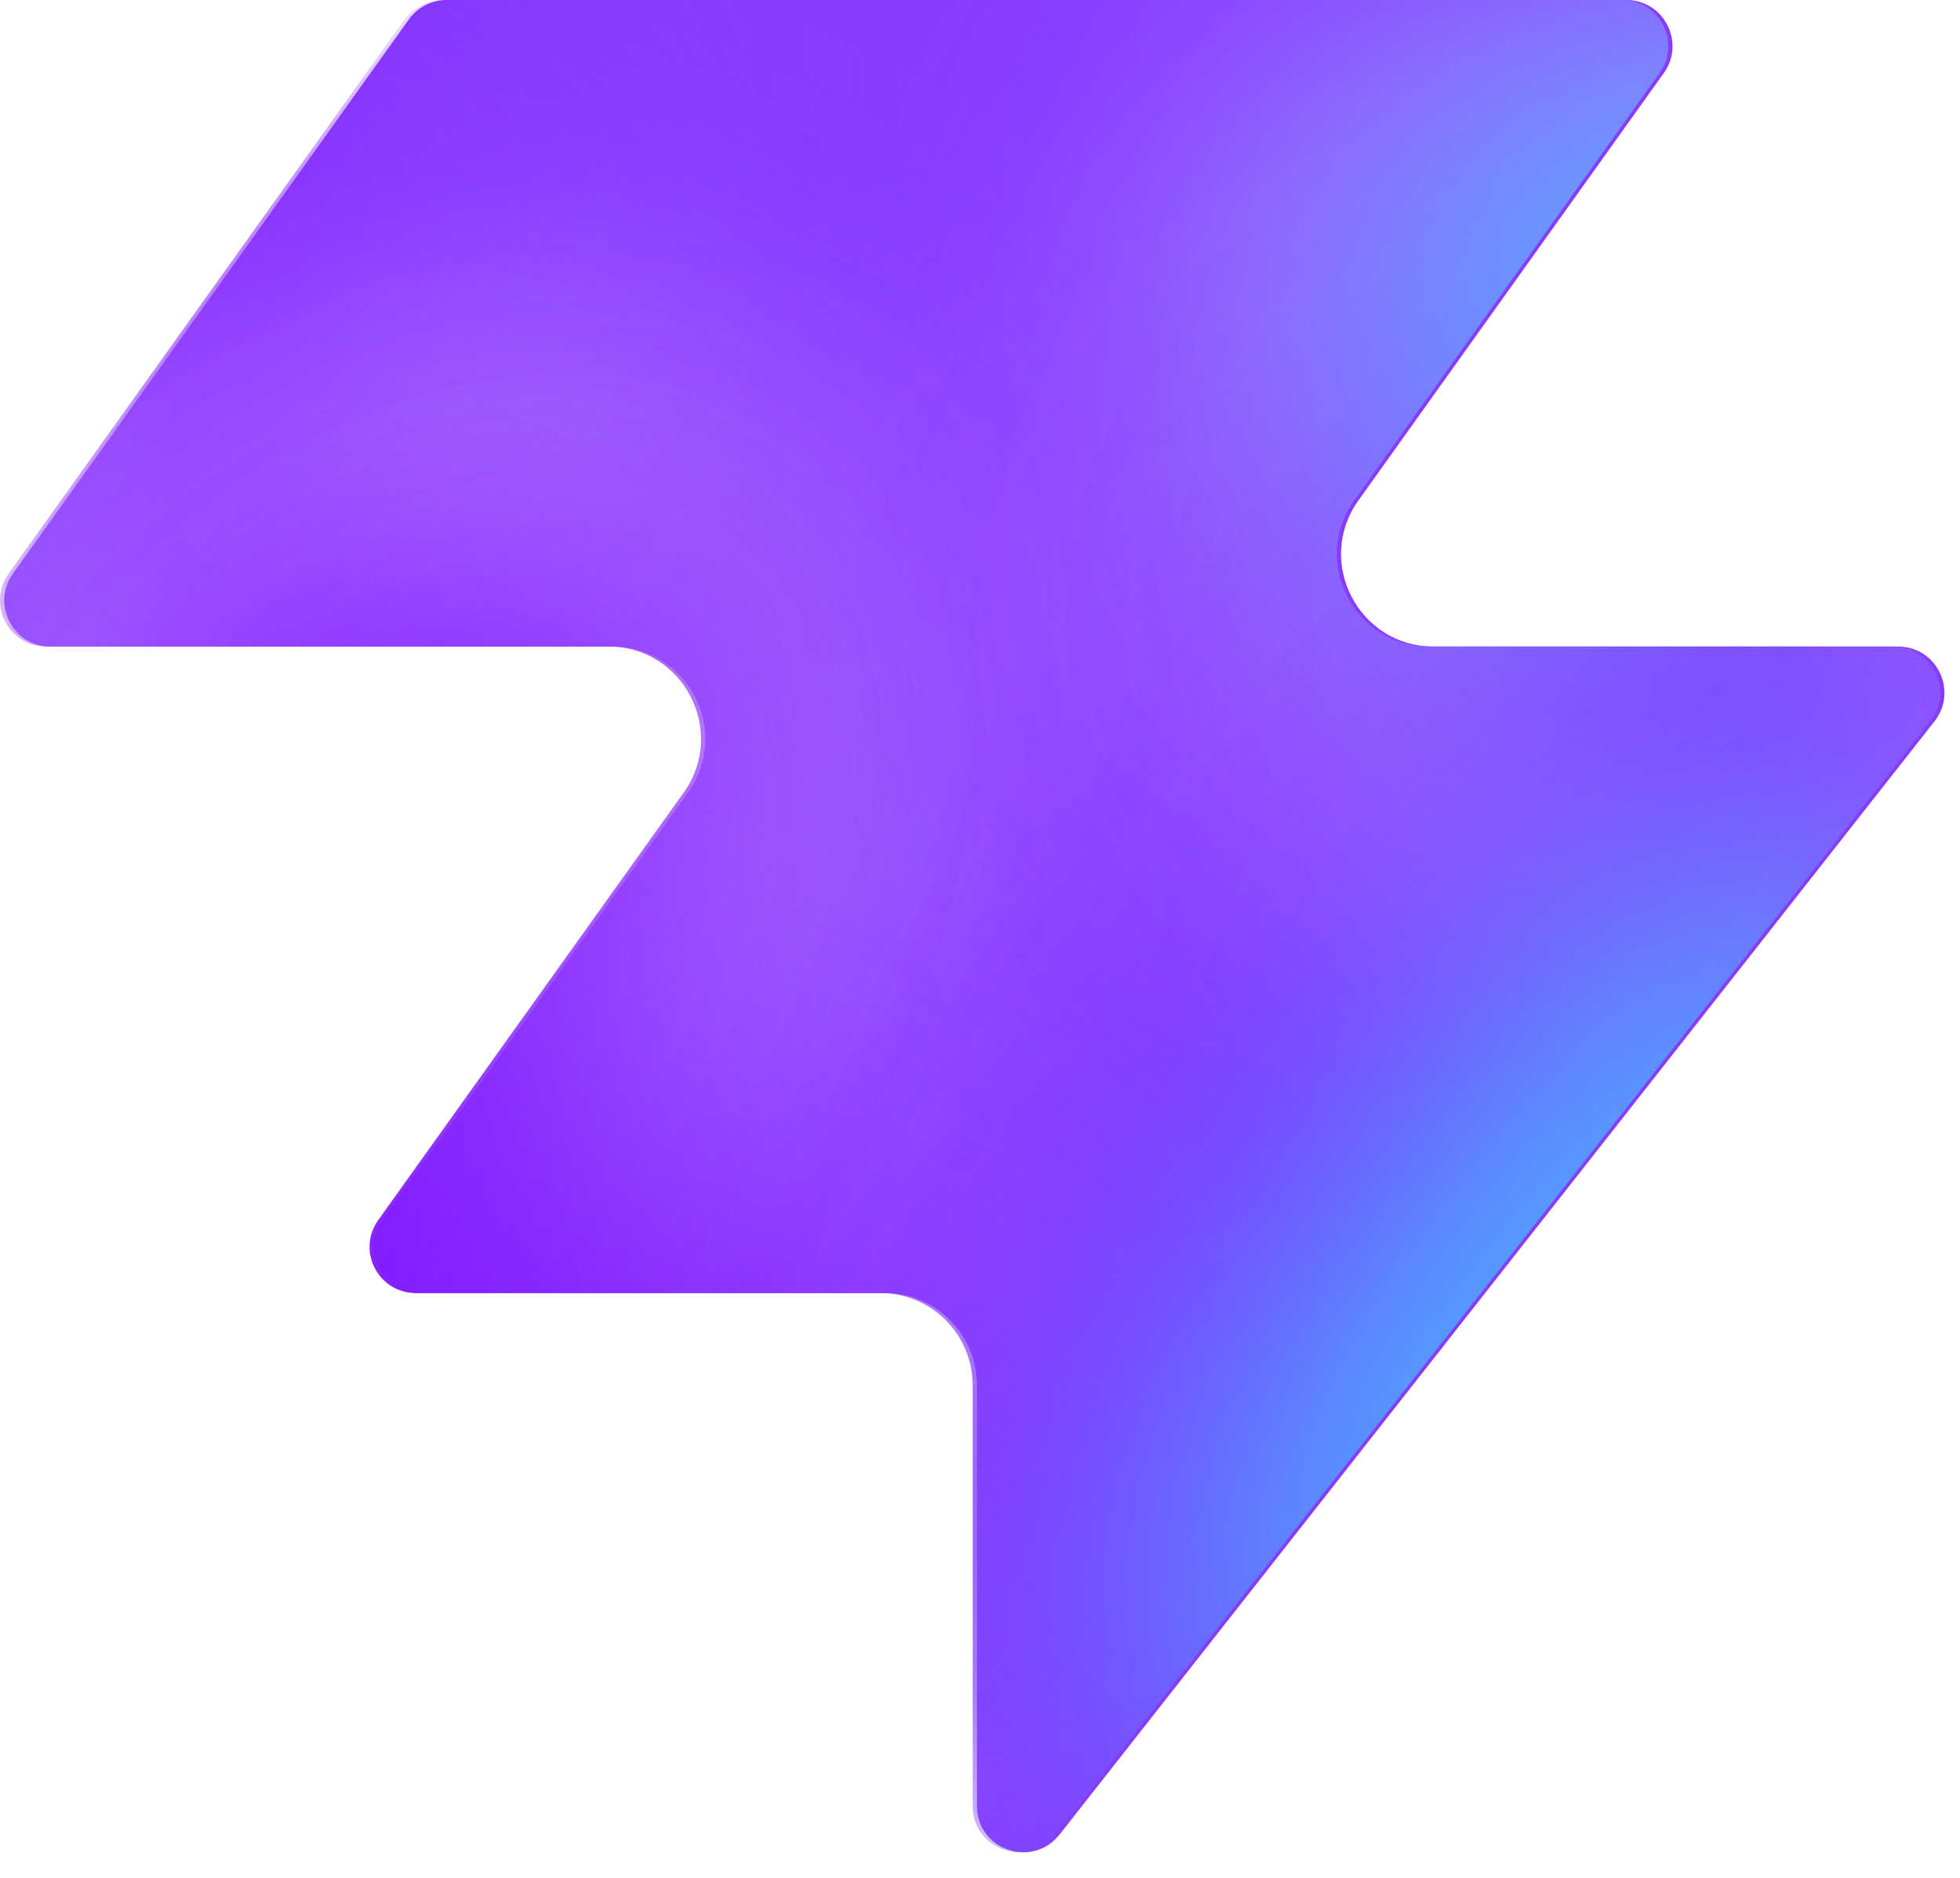
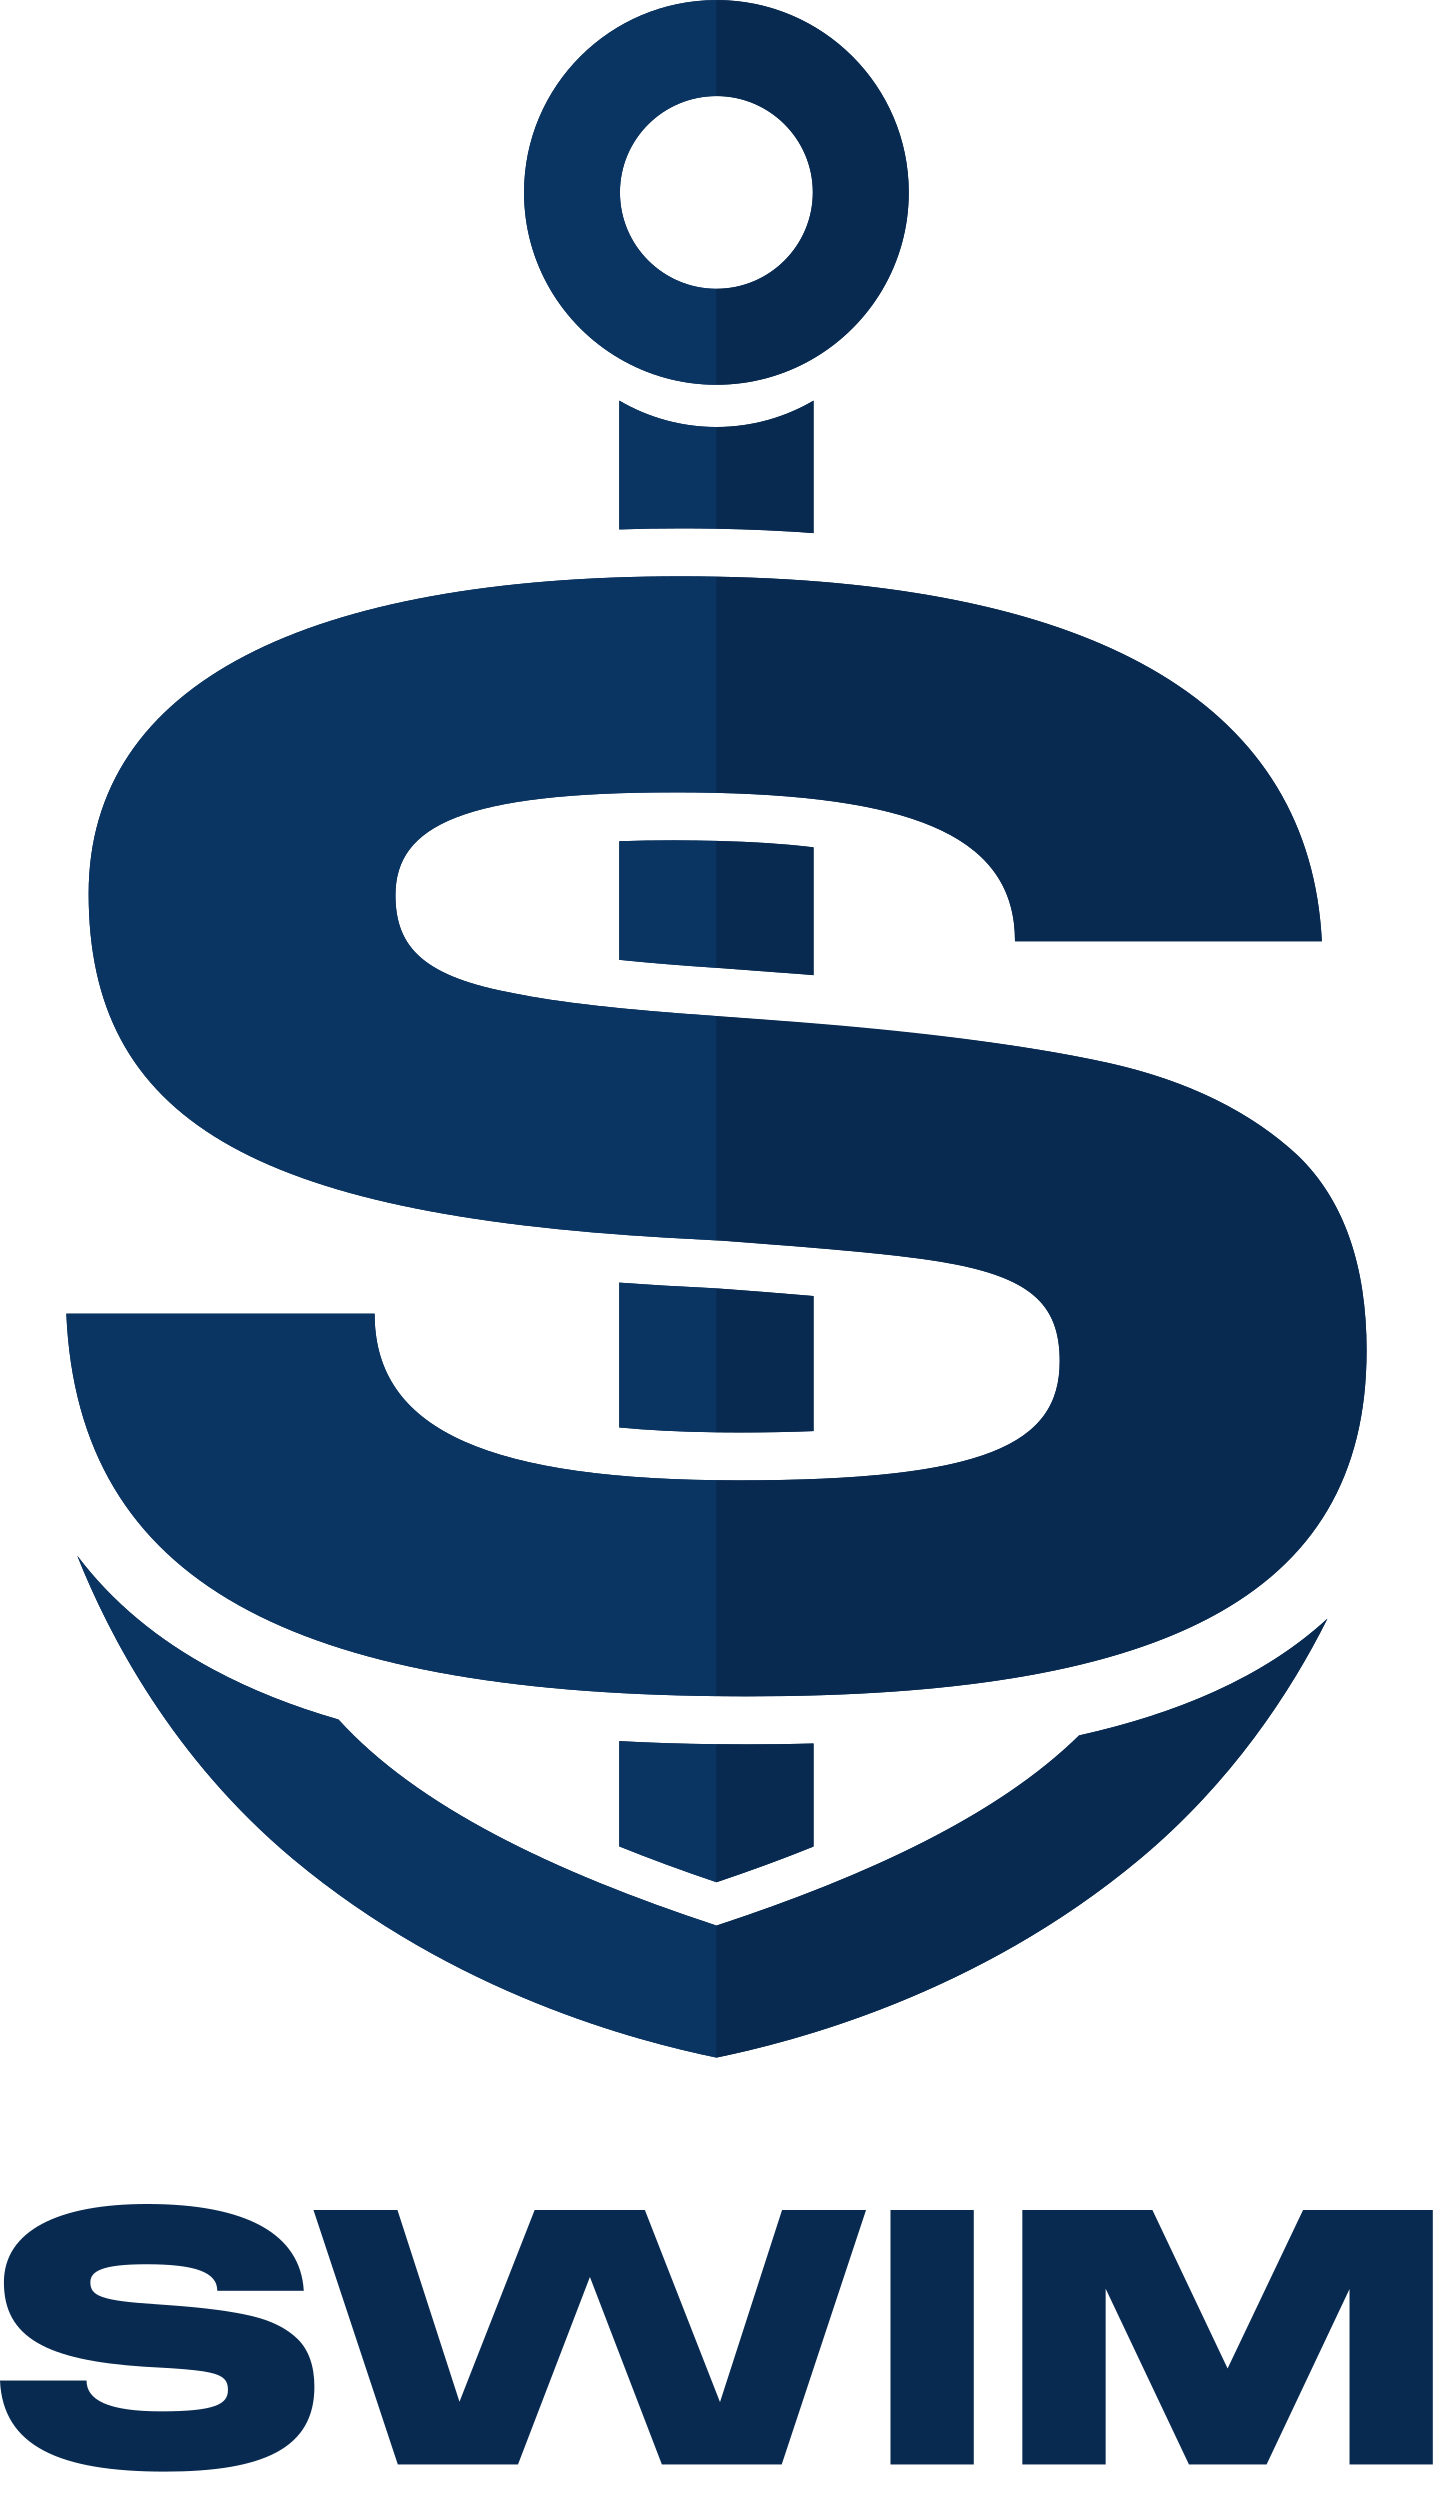
- <svg xmlns="http://www.w3.org/2000/svg" width="48" height="46" fill="none" viewBox="0 0 48 46">
-   <path fill="#863bff" d="M25.946 44.938c-.664.845-2.021.375-2.021-.698V33.937a2.26 2.26 0 0 0-2.262-2.262H10.287c-.92 0-1.456-1.04-.92-1.788l7.48-10.471c1.07-1.497 0-3.578-1.842-3.578H1.237c-.92 0-1.456-1.04-.92-1.788L10.013.474c.214-.297.556-.474.92-.474h28.894c.92 0 1.456 1.04.92 1.788l-7.48 10.471c-1.07 1.498 0 3.579 1.842 3.579h11.377c.943 0 1.473 1.088.89 1.83L25.947 44.94z" style="fill:#863bff;fill:color(display-p3 .525 .23 1);fill-opacity:1" />
-   <mask id="a" width="48" height="46" x="0" y="0" maskUnits="userSpaceOnUse" style="mask-type:alpha">
-     <path fill="#000" d="M25.842 44.938c-.664.844-2.021.375-2.021-.698V33.937a2.26 2.26 0 0 0-2.262-2.262H10.183c-.92 0-1.456-1.04-.92-1.788l7.48-10.471c1.07-1.498 0-3.579-1.842-3.579H1.133c-.92 0-1.456-1.04-.92-1.787L9.91.473c.214-.297.556-.474.92-.474h28.894c.92 0 1.456 1.04.92 1.788l-7.48 10.471c-1.07 1.498 0 3.578 1.842 3.578h11.377c.943 0 1.473 1.088.89 1.832L25.843 44.94z" style="fill:#000;fill-opacity:1" />
-   </mask>
-   <g mask="url(#a)">
-     <g filter="url(#b)">
-       <ellipse cx="5.508" cy="14.704" fill="#ede6ff" rx="5.508" ry="14.704" style="fill:#ede6ff;fill:color(display-p3 .927 .903 1);fill-opacity:1" transform="matrix(.00324 1 1 -.00324 -4.47 31.516)" />
-     </g>
-     <g filter="url(#c)">
-       <ellipse cx="10.399" cy="29.851" fill="#ede6ff" rx="10.399" ry="29.851" style="fill:#ede6ff;fill:color(display-p3 .927 .903 1);fill-opacity:1" transform="matrix(.00324 1 1 -.00324 -39.328 7.883)" />
-     </g>
-     <g filter="url(#d)">
-       <ellipse cx="5.508" cy="30.487" fill="#7e14ff" rx="5.508" ry="30.487" style="fill:#7e14ff;fill:color(display-p3 .492 .077 1);fill-opacity:1" transform="rotate(89.814 -25.913 -14.639)scale(1 -1)" />
-     </g>
-     <g filter="url(#e)">
-       <ellipse cx="5.508" cy="30.599" fill="#7e14ff" rx="5.508" ry="30.599" style="fill:#7e14ff;fill:color(display-p3 .492 .077 1);fill-opacity:1" transform="rotate(89.814 -32.644 -3.334)scale(1 -1)" />
-     </g>
-     <g filter="url(#f)">
-       <ellipse cx="5.508" cy="30.599" fill="#7e14ff" rx="5.508" ry="30.599" style="fill:#7e14ff;fill:color(display-p3 .492 .077 1);fill-opacity:1" transform="matrix(.00324 1 1 -.00324 -34.34 30.47)" />
-     </g>
-     <g filter="url(#g)">
-       <ellipse cx="14.072" cy="22.078" fill="#ede6ff" rx="14.072" ry="22.078" style="fill:#ede6ff;fill:color(display-p3 .927 .903 1);fill-opacity:1" transform="rotate(93.35 24.506 48.493)scale(-1 1)" />
-     </g>
-     <g filter="url(#h)">
-       <ellipse cx="3.47" cy="21.501" fill="#7e14ff" rx="3.47" ry="21.501" style="fill:#7e14ff;fill:color(display-p3 .492 .077 1);fill-opacity:1" transform="rotate(89.009 28.708 47.59)scale(-1 1)" />
-     </g>
-     <g filter="url(#i)">
-       <ellipse cx="3.47" cy="21.501" fill="#7e14ff" rx="3.47" ry="21.501" style="fill:#7e14ff;fill:color(display-p3 .492 .077 1);fill-opacity:1" transform="rotate(89.009 28.708 47.59)scale(-1 1)" />
-     </g>
-     <g filter="url(#j)">
-       <ellipse cx=".387" cy="8.972" fill="#7e14ff" rx="4.407" ry="29.108" style="fill:#7e14ff;fill:color(display-p3 .492 .077 1);fill-opacity:1" transform="rotate(39.51 .387 8.972)" />
-     </g>
-     <g filter="url(#k)">
-       <ellipse cx="47.523" cy="-6.092" fill="#7e14ff" rx="4.407" ry="29.108" style="fill:#7e14ff;fill:color(display-p3 .492 .077 1);fill-opacity:1" transform="rotate(37.892 47.523 -6.092)" />
-     </g>
-     <g filter="url(#l)">
-       <ellipse cx="41.412" cy="6.333" fill="#47bfff" rx="5.971" ry="9.665" style="fill:#47bfff;fill:color(display-p3 .28 .748 1);fill-opacity:1" transform="rotate(37.892 41.412 6.333)" />
-     </g>
-     <g filter="url(#m)">
-       <ellipse cx="-1.879" cy="38.332" fill="#7e14ff" rx="4.407" ry="29.108" style="fill:#7e14ff;fill:color(display-p3 .492 .077 1);fill-opacity:1" transform="rotate(37.892 -1.88 38.332)" />
-     </g>
-     <g filter="url(#n)">
-       <ellipse cx="-1.879" cy="38.332" fill="#7e14ff" rx="4.407" ry="29.108" style="fill:#7e14ff;fill:color(display-p3 .492 .077 1);fill-opacity:1" transform="rotate(37.892 -1.88 38.332)" />
-     </g>
-     <g filter="url(#o)">
-       <ellipse cx="35.651" cy="29.907" fill="#7e14ff" rx="4.407" ry="29.108" style="fill:#7e14ff;fill:color(display-p3 .492 .077 1);fill-opacity:1" transform="rotate(37.892 35.651 29.907)" />
-     </g>
-     <g filter="url(#p)">
-       <ellipse cx="38.418" cy="32.4" fill="#47bfff" rx="5.971" ry="15.297" style="fill:#47bfff;fill:color(display-p3 .28 .748 1);fill-opacity:1" transform="rotate(37.892 38.418 32.4)" />
-     </g>
-   </g>
-   <defs>
-     <filter id="b" width="60.045" height="41.654" x="-19.77" y="16.149" color-interpolation-filters="sRGB" filterUnits="userSpaceOnUse">
-       <feFlood flood-opacity="0" result="BackgroundImageFix" />
-       <feBlend in="SourceGraphic" in2="BackgroundImageFix" result="shape" />
-       <feGaussianBlur result="effect1_foregroundBlur_2002_17158" stdDeviation="7.659" />
-     </filter>
-     <filter id="c" width="90.34" height="51.437" x="-54.613" y="-7.533" color-interpolation-filters="sRGB" filterUnits="userSpaceOnUse">
-       <feFlood flood-opacity="0" result="BackgroundImageFix" />
-       <feBlend in="SourceGraphic" in2="BackgroundImageFix" result="shape" />
-       <feGaussianBlur result="effect1_foregroundBlur_2002_17158" stdDeviation="7.659" />
-     </filter>
-     <filter id="d" width="79.355" height="29.4" x="-49.64" y="2.03" color-interpolation-filters="sRGB" filterUnits="userSpaceOnUse">
-       <feFlood flood-opacity="0" result="BackgroundImageFix" />
-       <feBlend in="SourceGraphic" in2="BackgroundImageFix" result="shape" />
-       <feGaussianBlur result="effect1_foregroundBlur_2002_17158" stdDeviation="4.596" />
-     </filter>
-     <filter id="e" width="79.579" height="29.4" x="-45.045" y="20.029" color-interpolation-filters="sRGB" filterUnits="userSpaceOnUse">
-       <feFlood flood-opacity="0" result="BackgroundImageFix" />
-       <feBlend in="SourceGraphic" in2="BackgroundImageFix" result="shape" />
-       <feGaussianBlur result="effect1_foregroundBlur_2002_17158" stdDeviation="4.596" />
-     </filter>
-     <filter id="f" width="79.579" height="29.4" x="-43.513" y="21.178" color-interpolation-filters="sRGB" filterUnits="userSpaceOnUse">
-       <feFlood flood-opacity="0" result="BackgroundImageFix" />
-       <feBlend in="SourceGraphic" in2="BackgroundImageFix" result="shape" />
-       <feGaussianBlur result="effect1_foregroundBlur_2002_17158" stdDeviation="4.596" />
-     </filter>
-     <filter id="g" width="74.749" height="58.852" x="15.756" y="-17.901" color-interpolation-filters="sRGB" filterUnits="userSpaceOnUse">
-       <feFlood flood-opacity="0" result="BackgroundImageFix" />
-       <feBlend in="SourceGraphic" in2="BackgroundImageFix" result="shape" />
-       <feGaussianBlur result="effect1_foregroundBlur_2002_17158" stdDeviation="7.659" />
-     </filter>
-     <filter id="h" width="61.377" height="25.362" x="23.548" y="2.284" color-interpolation-filters="sRGB" filterUnits="userSpaceOnUse">
-       <feFlood flood-opacity="0" result="BackgroundImageFix" />
-       <feBlend in="SourceGraphic" in2="BackgroundImageFix" result="shape" />
-       <feGaussianBlur result="effect1_foregroundBlur_2002_17158" stdDeviation="4.596" />
-     </filter>
-     <filter id="i" width="61.377" height="25.362" x="23.548" y="2.284" color-interpolation-filters="sRGB" filterUnits="userSpaceOnUse">
-       <feFlood flood-opacity="0" result="BackgroundImageFix" />
-       <feBlend in="SourceGraphic" in2="BackgroundImageFix" result="shape" />
-       <feGaussianBlur result="effect1_foregroundBlur_2002_17158" stdDeviation="4.596" />
-     </filter>
-     <filter id="j" width="56.045" height="63.649" x="-27.636" y="-22.853" color-interpolation-filters="sRGB" filterUnits="userSpaceOnUse">
-       <feFlood flood-opacity="0" result="BackgroundImageFix" />
-       <feBlend in="SourceGraphic" in2="BackgroundImageFix" result="shape" />
-       <feGaussianBlur result="effect1_foregroundBlur_2002_17158" stdDeviation="4.596" />
-     </filter>
-     <filter id="k" width="54.814" height="64.646" x="20.116" y="-38.415" color-interpolation-filters="sRGB" filterUnits="userSpaceOnUse">
-       <feFlood flood-opacity="0" result="BackgroundImageFix" />
-       <feBlend in="SourceGraphic" in2="BackgroundImageFix" result="shape" />
-       <feGaussianBlur result="effect1_foregroundBlur_2002_17158" stdDeviation="4.596" />
-     </filter>
-     <filter id="l" width="33.541" height="35.313" x="24.641" y="-11.323" color-interpolation-filters="sRGB" filterUnits="userSpaceOnUse">
-       <feFlood flood-opacity="0" result="BackgroundImageFix" />
-       <feBlend in="SourceGraphic" in2="BackgroundImageFix" result="shape" />
-       <feGaussianBlur result="effect1_foregroundBlur_2002_17158" stdDeviation="4.596" />
-     </filter>
-     <filter id="m" width="54.814" height="64.646" x="-29.286" y="6.009" color-interpolation-filters="sRGB" filterUnits="userSpaceOnUse">
-       <feFlood flood-opacity="0" result="BackgroundImageFix" />
-       <feBlend in="SourceGraphic" in2="BackgroundImageFix" result="shape" />
-       <feGaussianBlur result="effect1_foregroundBlur_2002_17158" stdDeviation="4.596" />
-     </filter>
-     <filter id="n" width="54.814" height="64.646" x="-29.286" y="6.009" color-interpolation-filters="sRGB" filterUnits="userSpaceOnUse">
-       <feFlood flood-opacity="0" result="BackgroundImageFix" />
-       <feBlend in="SourceGraphic" in2="BackgroundImageFix" result="shape" />
-       <feGaussianBlur result="effect1_foregroundBlur_2002_17158" stdDeviation="4.596" />
-     </filter>
-     <filter id="o" width="54.814" height="64.646" x="8.244" y="-2.416" color-interpolation-filters="sRGB" filterUnits="userSpaceOnUse">
-       <feFlood flood-opacity="0" result="BackgroundImageFix" />
-       <feBlend in="SourceGraphic" in2="BackgroundImageFix" result="shape" />
-       <feGaussianBlur result="effect1_foregroundBlur_2002_17158" stdDeviation="4.596" />
-     </filter>
-     <filter id="p" width="39.409" height="43.623" x="18.713" y="10.588" color-interpolation-filters="sRGB" filterUnits="userSpaceOnUse">
-       <feFlood flood-opacity="0" result="BackgroundImageFix" />
-       <feBlend in="SourceGraphic" in2="BackgroundImageFix" result="shape" />
-       <feGaussianBlur result="effect1_foregroundBlur_2002_17158" stdDeviation="4.596" />
-     </filter>
-   </defs>
+ <svg xmlns="http://www.w3.org/2000/svg" width="33" height="57" viewBox="0 0 33 57" fill="none">
+   <path d="M0.001 54.276H1.973C1.973 54.712 2.442 54.979 3.67 54.979C4.898 54.979 5.197 54.818 5.197 54.494C5.197 54.244 5.076 54.139 4.632 54.066C4.413 54.034 4.058 54.001 3.573 53.977L3.29 53.961C1.052 53.815 0.089 53.29 0.089 52.038C0.089 50.857 1.334 50.251 3.354 50.251C5.626 50.251 6.853 50.938 6.926 52.231H4.954C4.954 51.802 4.445 51.625 3.338 51.625C2.344 51.625 2.06 51.778 2.06 52.036C2.06 52.343 2.287 52.457 3.58 52.538L3.911 52.562C4.687 52.618 5.293 52.699 5.737 52.805C6.182 52.91 6.529 53.08 6.788 53.331C7.039 53.581 7.168 53.944 7.168 54.421C7.168 55.819 6.012 56.353 3.75 56.353C1.366 56.353 0.064 55.779 0 54.276H0.001Z" fill="#082A50" />
+   <path d="M7.146 50.388H9.062L10.476 54.76L12.19 50.388H14.703L16.416 54.768L17.831 50.388H19.746L17.823 56.19H15.091L13.45 51.915L11.81 56.19H9.07L7.147 50.388H7.146Z" fill="#082A50" />
+   <path d="M20.303 50.388H22.202V56.19H20.303V50.388Z" fill="#082A50" />
+   <path d="M23.309 50.388H26.275L27.989 54.001L29.71 50.388H32.668V56.19H30.769V52.19L28.878 56.19H27.108L25.209 52.182V56.19H23.309V50.388Z" fill="#082A50" />
+   <path d="M8.541 29.951H1.512C1.778 36.151 6.769 38.564 16.334 38.672C16.564 38.675 16.795 38.677 17.031 38.677C26.367 38.677 31.158 36.504 31.158 30.8C31.158 28.864 30.647 27.371 29.595 26.351C28.541 25.367 27.116 24.653 25.316 24.245C23.481 23.838 20.934 23.499 17.641 23.261L16.333 23.165L16.248 23.159C14.244 23.023 12.717 22.854 11.732 22.65C9.694 22.275 9.016 21.63 9.016 20.409C9.016 18.812 10.579 18.066 15.366 18.066C15.699 18.066 16.022 18.07 16.334 18.077C20.967 18.188 23.142 19.138 23.142 21.461H30.138C29.873 16.151 25.189 13.307 16.334 13.148C16.071 13.143 15.806 13.14 15.536 13.14C7.046 13.14 2.021 15.553 2.021 20.376C2.021 25.537 5.791 27.676 15.197 28.219L16.334 28.281L16.452 28.287C18.727 28.457 20.358 28.592 21.409 28.762C23.481 29.101 24.161 29.714 24.161 31.037C24.161 32.939 22.463 33.753 16.825 33.753C16.657 33.753 16.493 33.751 16.334 33.749C10.754 33.681 8.541 32.426 8.541 29.951Z" fill="#082A50" />
+   <path d="M14.119 9.134V12.071C14.576 12.055 15.048 12.047 15.536 12.047C15.806 12.047 16.071 12.049 16.334 12.055C17.11 12.068 17.847 12.102 18.549 12.155V9.134C17.899 9.515 17.142 9.736 16.334 9.736C15.525 9.736 14.769 9.515 14.119 9.134Z" fill="#082A50" />
+   <path d="M15.365 19.16C14.922 19.16 14.505 19.167 14.119 19.18V21.885C14.764 21.951 15.5 22.012 16.324 22.066H16.334L17.721 22.17C18.002 22.19 18.278 22.21 18.549 22.234V19.32C17.927 19.244 17.195 19.194 16.334 19.173C16.029 19.163 15.706 19.16 15.365 19.16Z" fill="#082A50" />
+   <path d="M14.119 8.172C14.769 8.554 15.525 8.773 16.334 8.773C17.142 8.773 17.899 8.554 18.549 8.172C19.847 7.412 20.72 6.002 20.72 4.387C20.72 1.966 18.755 0.002 16.334 0.002C13.912 0.002 11.948 1.966 11.948 4.387C11.948 6.002 12.82 7.412 14.119 8.172ZM16.334 2.191H16.336C17.546 2.191 18.532 3.177 18.532 4.387C18.532 5.597 17.546 6.585 16.336 6.585H16.334C15.121 6.583 14.135 5.599 14.135 4.387C14.135 3.175 15.121 2.193 16.334 2.191Z" fill="#082A50" />
+   <path d="M16.825 32.66C17.464 32.66 18.036 32.649 18.549 32.628V29.55C17.917 29.495 17.199 29.439 16.382 29.378L16.334 29.376L15.137 29.312C14.79 29.291 14.451 29.268 14.119 29.244V32.547C14.762 32.607 15.495 32.647 16.334 32.657C16.494 32.658 16.658 32.66 16.825 32.66Z" fill="#082A50" />
+   <path d="M16.334 39.768C15.562 39.759 14.826 39.736 14.119 39.697V42.098C14.805 42.375 15.542 42.647 16.334 42.914H16.336C17.125 42.648 17.865 42.377 18.549 42.1V39.751C18.058 39.766 17.551 39.771 17.031 39.771C16.795 39.771 16.562 39.769 16.334 39.767V39.768Z" fill="#082A50" />
+   <path d="M16.336 43.903H16.334C12.582 42.668 9.506 41.177 7.717 39.205C6.657 38.9 5.717 38.523 4.879 38.074C3.588 37.385 2.549 36.515 1.762 35.471C2.486 37.295 3.953 40.102 6.673 42.378C10.371 45.473 14.546 46.543 16.334 46.913H16.336C18.119 46.544 22.296 45.474 25.998 42.378C28.075 40.64 29.424 38.589 30.266 36.904C28.793 38.263 26.788 39.081 24.603 39.567C22.78 41.361 19.853 42.744 16.336 43.903Z" fill="#082A50" />
+   <path d="M15.367 18.066C15.7 18.066 16.023 18.07 16.334 18.077V13.148C16.071 13.143 15.806 13.14 15.536 13.14C7.046 13.14 2.021 15.553 2.021 20.376C2.021 25.537 5.791 27.676 15.197 28.219L16.334 28.281V23.166L16.249 23.16C14.245 23.024 12.718 22.855 11.733 22.651C9.695 22.276 9.017 21.631 9.017 20.41C9.017 18.813 10.58 18.067 15.367 18.067V18.066ZM8.541 29.951H1.512C1.778 36.151 6.769 38.564 16.334 38.672V33.749C10.754 33.681 8.541 32.426 8.541 29.951Z" fill="#0A3462" />
+   <path d="M16.334 9.736V12.055C16.071 12.049 15.806 12.047 15.536 12.047C15.047 12.047 14.576 12.055 14.119 12.071V9.134C14.769 9.515 15.525 9.736 16.334 9.736Z" fill="#0A3462" />
+   <path d="M16.334 19.172V22.066H16.324C15.5 22.012 14.763 21.951 14.119 21.885V19.18C14.505 19.166 14.922 19.16 15.365 19.16Z" fill="#0A3462" />
+   <path d="M16.334 29.376V32.656C15.494 32.646 14.762 32.607 14.119 32.546V29.243C14.451 29.267 14.79 29.291 15.137 29.311L16.334 29.375V29.376Z" fill="#0A3462" />
+   <path d="M16.334 39.768V42.915C15.542 42.647 14.805 42.376 14.119 42.099V39.697C14.826 39.737 15.562 39.76 16.334 39.769V39.768Z" fill="#0A3462" />
+   <path d="M16.334 2.191V0.002C13.911 0.002 11.948 1.966 11.948 4.387C11.948 6.002 12.82 7.412 14.119 8.172C14.769 8.554 15.525 8.773 16.334 8.773V6.584C15.121 6.584 14.135 5.598 14.135 4.386C14.135 3.174 15.121 2.192 16.334 2.19V2.191Z" fill="#0A3462" />
+   <path d="M16.334 43.903V46.913C14.546 46.544 10.371 45.473 6.673 42.378C3.953 40.102 2.486 37.295 1.762 35.471C2.548 36.515 3.587 37.385 4.879 38.074C5.718 38.523 6.658 38.9 7.717 39.205C9.506 41.177 12.582 42.668 16.334 43.903Z" fill="#0A3462" />
+   <path d="M16.334 9.736C17.142 9.736 17.899 9.515 18.549 9.134V12.155C17.847 12.102 17.11 12.068 16.334 12.055V9.736Z" fill="#082A50" />
+   <path d="M20.72 4.386C20.72 6.001 19.847 7.411 18.549 8.171C17.899 8.553 17.142 8.772 16.334 8.772V6.583H16.336C17.546 6.583 18.532 5.597 18.532 4.385C18.532 3.173 17.546 2.189 16.336 2.189H16.334V0C18.755 0 20.72 1.964 20.72 4.385V4.386Z" fill="#082A50" />
+   <path d="M17.721 22.17L16.334 22.066V19.172C17.195 19.192 17.927 19.244 18.549 19.319V22.233C18.278 22.209 18.002 22.189 17.721 22.169V22.17Z" fill="#082A50" />
+   <path d="M16.825 32.66C16.657 32.66 16.493 32.658 16.334 32.657V29.377L16.382 29.379C17.198 29.439 17.917 29.495 18.549 29.551V32.629C18.036 32.65 17.464 32.661 16.825 32.661V32.66Z" fill="#082A50" />
+   <path d="M16.334 18.077V13.148C25.189 13.307 29.873 16.151 30.138 21.461H23.142C23.142 19.138 20.967 18.188 16.334 18.077Z" fill="#082A50" />
+   <path d="M17.031 39.772C17.552 39.772 18.059 39.766 18.549 39.752V42.101C17.865 42.378 17.125 42.65 16.336 42.915H16.334V39.768C16.562 39.77 16.795 39.772 17.031 39.772Z" fill="#082A50" />
+   <path d="M31.158 30.799C31.158 36.503 26.367 38.676 17.031 38.676C16.795 38.676 16.564 38.675 16.334 38.671V33.748C16.494 33.75 16.658 33.752 16.825 33.752C22.463 33.752 24.161 32.938 24.161 31.036C24.161 29.713 23.48 29.1 21.409 28.761C20.357 28.591 18.727 28.456 16.452 28.286L16.334 28.28V23.165L16.242 23.165C20.935 23.499 23.482 23.838 25.316 24.245C27.116 24.652 28.542 25.367 29.596 26.351C30.648 27.371 31.159 28.864 31.159 30.8L31.158 30.799Z" fill="#082A50" />
+   <path d="M30.266 36.904C29.424 38.589 28.075 40.64 25.998 42.378C22.296 45.474 18.119 46.543 16.336 46.913H16.334V43.903H16.336C19.853 42.744 22.78 41.361 24.603 39.567C26.788 39.081 28.794 38.263 30.266 36.904Z" fill="#082A50" />
</svg>
